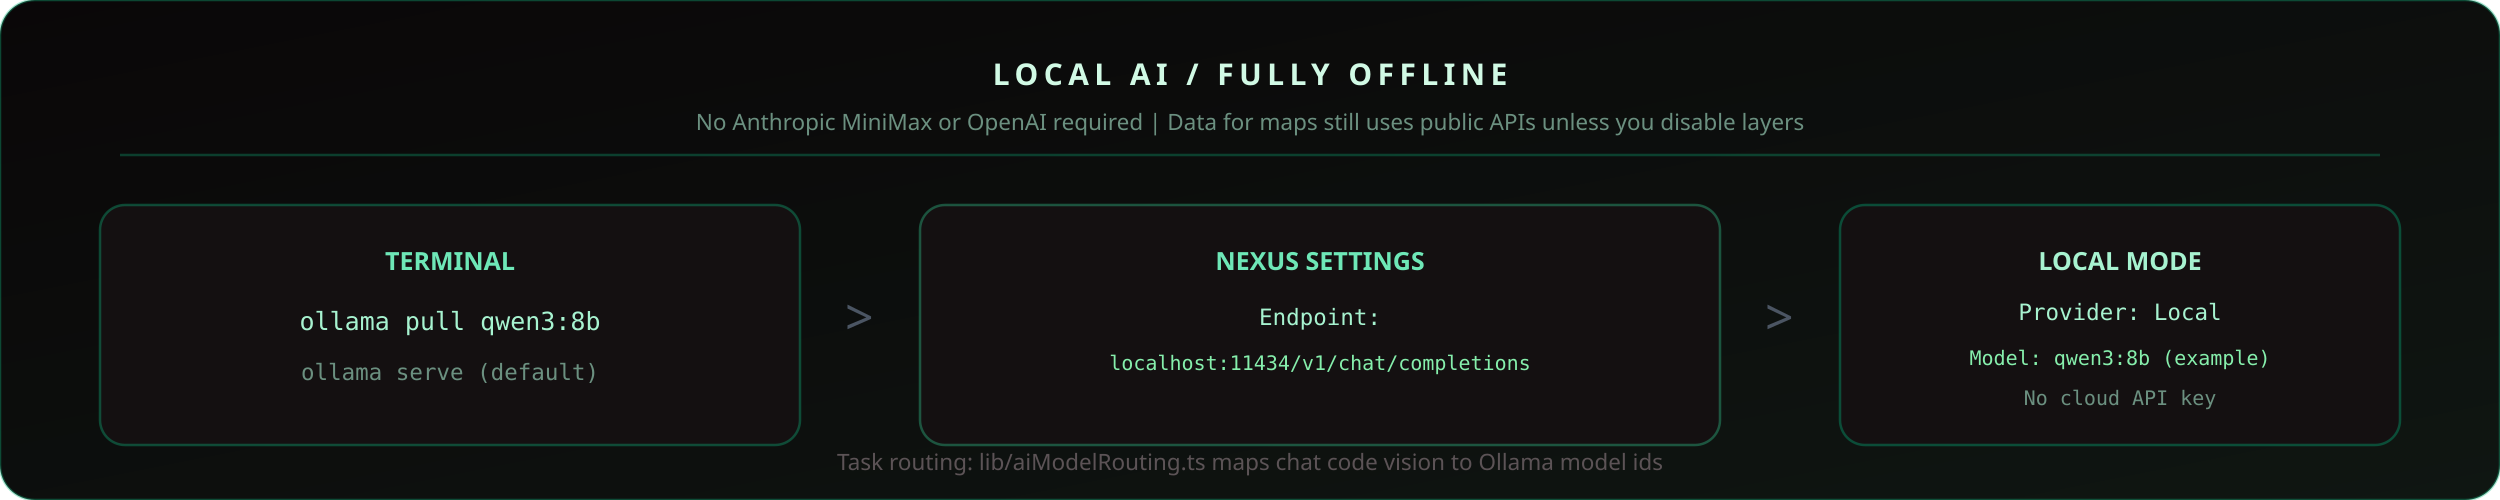
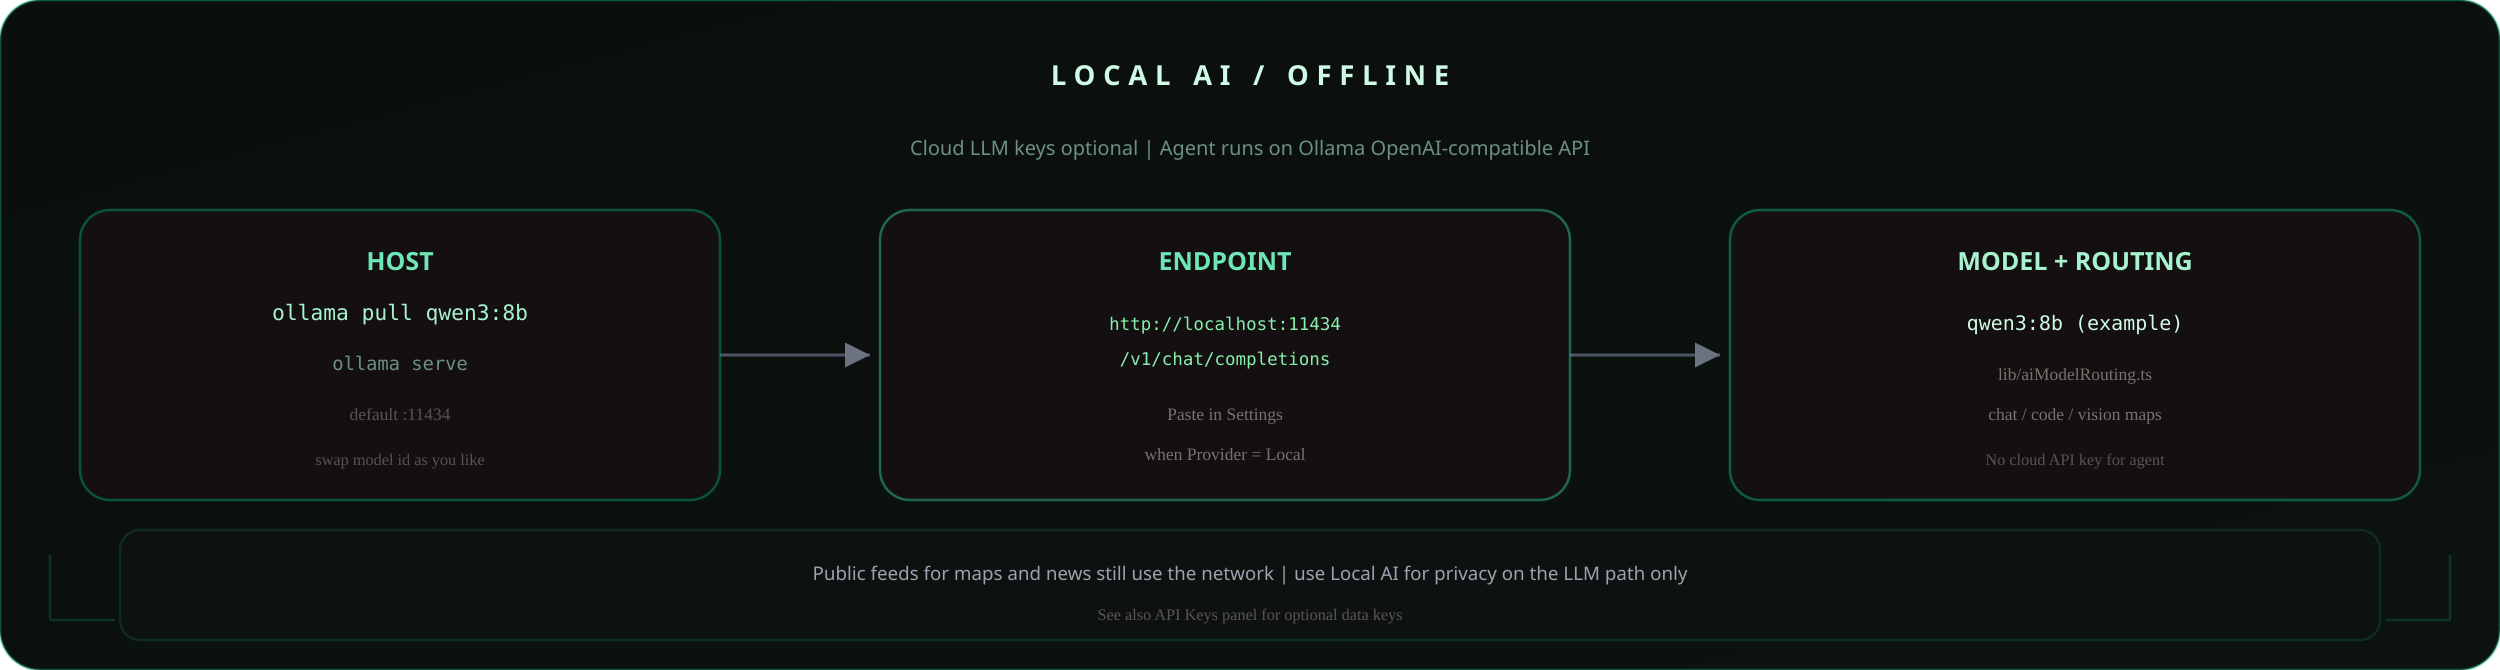
- <svg xmlns="http://www.w3.org/2000/svg" viewBox="0 0 1000 200" width="1000" height="200" role="img" aria-labelledby="loTitle loDesc">
+ <svg xmlns="http://www.w3.org/2000/svg" viewBox="0 0 1000 268" width="1000" height="268" role="img" aria-labelledby="lT lD">
  <defs>
-     <linearGradient id="loBg" x1="0" y1="0" x2="100%" y2="100%">
-       <stop offset="0%" style="stop-color:#0a0708" />
-       <stop offset="100%" style="stop-color:#0f1612" />
+     <linearGradient id="lBg" x1="0%" y1="0%" x2="100%" y2="100%">
+       <stop offset="0%" style="stop-color:#0a0f0d" />
+       <stop offset="100%" style="stop-color:#0c1210" />
+     </linearGradient>
+     <linearGradient id="lAc" x1="0%" y1="0%" x2="100%" y2="0%">
+       <stop offset="0%" style="stop-color:#10b981" />
+       <stop offset="100%" style="stop-color:#34d399" />
    </linearGradient>
  </defs>
-   <rect width="1000" height="200" rx="14" fill="url(#loBg)" stroke="#10b981" stroke-opacity="0.35" stroke-width="1" />
-   <text x="500" y="34" text-anchor="middle" fill="#d1fae5" font-family="system-ui,sans-serif" font-size="12" font-weight="800" letter-spacing="0.18em">LOCAL AI / FULLY OFFLINE</text>
-   <text x="500" y="52" text-anchor="middle" fill="#6b9080" font-family="system-ui,sans-serif" font-size="9">No Anthropic MiniMax or OpenAI required | Data for maps still uses public APIs unless you disable layers</text>
-   <line x1="48" y1="62" x2="952" y2="62" stroke="#10b981" stroke-opacity="0.3" stroke-width="1" />
-   <g font-family="ui-monospace,Menlo,Consolas,monospace" font-size="10" fill="#a7f3d0">
-     <rect x="40" y="82" width="280" height="96" rx="10" fill="#141011" stroke="#10b981" stroke-opacity="0.35" />
-     <text x="180" y="108" text-anchor="middle" fill="#6ee7b7" font-family="system-ui,sans-serif" font-size="10" font-weight="700">TERMINAL</text>
-     <text x="180" y="132" text-anchor="middle">ollama pull qwen3:8b</text>
-     <text x="180" y="152" text-anchor="middle" font-size="9" fill="#6b9080">ollama serve (default)</text>
-     <text x="338" y="134" fill="#4b5563" font-size="20" font-family="system-ui">&gt;</text>
-     <rect x="368" y="82" width="320" height="96" rx="10" fill="#141011" stroke="#34d399" stroke-opacity="0.35" />
-     <text x="528" y="108" text-anchor="middle" fill="#6ee7b7" font-family="system-ui,sans-serif" font-size="10" font-weight="700">NEXUS SETTINGS</text>
-     <text x="528" y="130" text-anchor="middle" font-size="9">Endpoint:</text>
-     <text x="528" y="148" text-anchor="middle" font-size="8" fill="#86efac">localhost:11434/v1/chat/completions</text>
-     <text x="706" y="134" fill="#4b5563" font-size="20" font-family="system-ui">&gt;</text>
-     <rect x="736" y="82" width="224" height="96" rx="10" fill="#141011" stroke="#059669" stroke-opacity="0.45" />
-     <text x="848" y="108" text-anchor="middle" fill="#a7f3d0" font-family="system-ui,sans-serif" font-size="10" font-weight="700">LOCAL MODE</text>
-     <text x="848" y="128" text-anchor="middle" font-size="9">Provider: Local</text>
-     <text x="848" y="146" text-anchor="middle" font-size="8" fill="#86efac">Model: qwen3:8b (example)</text>
-     <text x="848" y="162" text-anchor="middle" font-size="8" fill="#6b9080">No cloud API key</text>
+   <rect width="1000" height="268" rx="16" fill="url(#lBg)" stroke="#10b981" stroke-opacity="0.4" stroke-width="1" />
+   <path d="M 20 248 L 46 248 M 20 248 L 20 222 M 980 248 L 954 248 M 980 248 L 980 222" stroke="#10b981" stroke-opacity="0.2" fill="none" />
+   <text x="500" y="34" text-anchor="middle" fill="#d1fae5" font-family="system-ui,Segoe UI,sans-serif" font-size="11" font-weight="800" letter-spacing="0.28em">LOCAL AI / OFFLINE</text>
+   <line x1="120" y1="46" x2="880" y2="46" stroke="url(#lAc)" stroke-opacity="0.5" stroke-width="1" />
+   <text x="500" y="62" text-anchor="middle" fill="#6b9080" font-family="system-ui,sans-serif" font-size="8">Cloud LLM keys optional | Agent runs on Ollama OpenAI-compatible API</text>
+   <path d="M 288 142 C 320 142 320 142 348 142" stroke="#4b5563" fill="none" stroke-width="1.2" />
+   <polygon points="348,142 338,137 338,147" fill="#6b7280" />
+   <path d="M 628 142 C 660 142 660 142 688 142" stroke="#4b5563" fill="none" stroke-width="1.2" />
+   <polygon points="688,142 678,137 678,147" fill="#6b7280" />
+   <g>
+     <rect x="32" y="84" width="256" height="116" rx="12" fill="#141011" stroke="#059669" stroke-opacity="0.5" />
+     <text x="160" y="108" text-anchor="middle" fill="#6ee7b7" font-family="system-ui,sans-serif" font-size="10" font-weight="800">HOST</text>
+     <text x="160" y="128" text-anchor="middle" fill="#a7f3d0" font-family="ui-monospace,monospace" font-size="8.5">ollama pull qwen3:8b</text>
+     <text x="160" y="148" text-anchor="middle" fill="#6b9080" font-family="ui-monospace,monospace" font-size="7.5">ollama serve</text>
+     <text x="160" y="168" text-anchor="middle" fill="#57534e" font-size="7">default :11434</text>
+     <text x="160" y="186" text-anchor="middle" fill="#57534e" font-size="6.5">swap model id as you like</text>
+     <rect x="352" y="84" width="276" height="116" rx="12" fill="#141011" stroke="#34d399" stroke-opacity="0.45" />
+     <text x="490" y="108" text-anchor="middle" fill="#6ee7b7" font-family="system-ui,sans-serif" font-size="10" font-weight="800">ENDPOINT</text>
+     <text x="490" y="132" text-anchor="middle" fill="#86efac" font-family="ui-monospace,monospace" font-size="7">http://localhost:11434</text>
+     <text x="490" y="146" text-anchor="middle" fill="#86efac" font-family="ui-monospace,monospace" font-size="7">/v1/chat/completions</text>
+     <text x="490" y="168" text-anchor="middle" fill="#78716c" font-size="7">Paste in Settings</text>
+     <text x="490" y="184" text-anchor="middle" fill="#78716c" font-size="7">when Provider = Local</text>
+     <rect x="692" y="84" width="276" height="116" rx="12" fill="#141011" stroke="#10b981" stroke-opacity="0.45" />
+     <text x="830" y="108" text-anchor="middle" fill="#a7f3d0" font-family="system-ui,sans-serif" font-size="10" font-weight="800">MODEL + ROUTING</text>
+     <text x="830" y="132" text-anchor="middle" fill="#d1fae5" font-family="ui-monospace,monospace" font-size="8">qwen3:8b (example)</text>
+     <text x="830" y="152" text-anchor="middle" fill="#78716c" font-size="7">lib/aiModelRouting.ts</text>
+     <text x="830" y="168" text-anchor="middle" fill="#78716c" font-size="7">chat / code / vision maps</text>
+     <text x="830" y="186" text-anchor="middle" fill="#57534e" font-size="6.5">No cloud API key for agent</text>
  </g>
-   <text x="500" y="188" text-anchor="middle" fill="#5c5356" font-family="system-ui,sans-serif" font-size="9">Task routing: lib/aiModelRouting.ts maps chat code vision to Ollama model ids</text>
+   <rect x="48" y="212" width="904" height="44" rx="8" fill="#0d1210" stroke="#14532d" stroke-opacity="0.4" />
+   <text x="500" y="232" text-anchor="middle" fill="#9ca3af" font-family="system-ui,sans-serif" font-size="7.5">Public feeds for maps and news still use the network | use Local AI for privacy on the LLM path only</text>
+   <text x="500" y="248" text-anchor="middle" fill="#5c5356" font-size="6.5">See also API Keys panel for optional data keys</text>
</svg>
